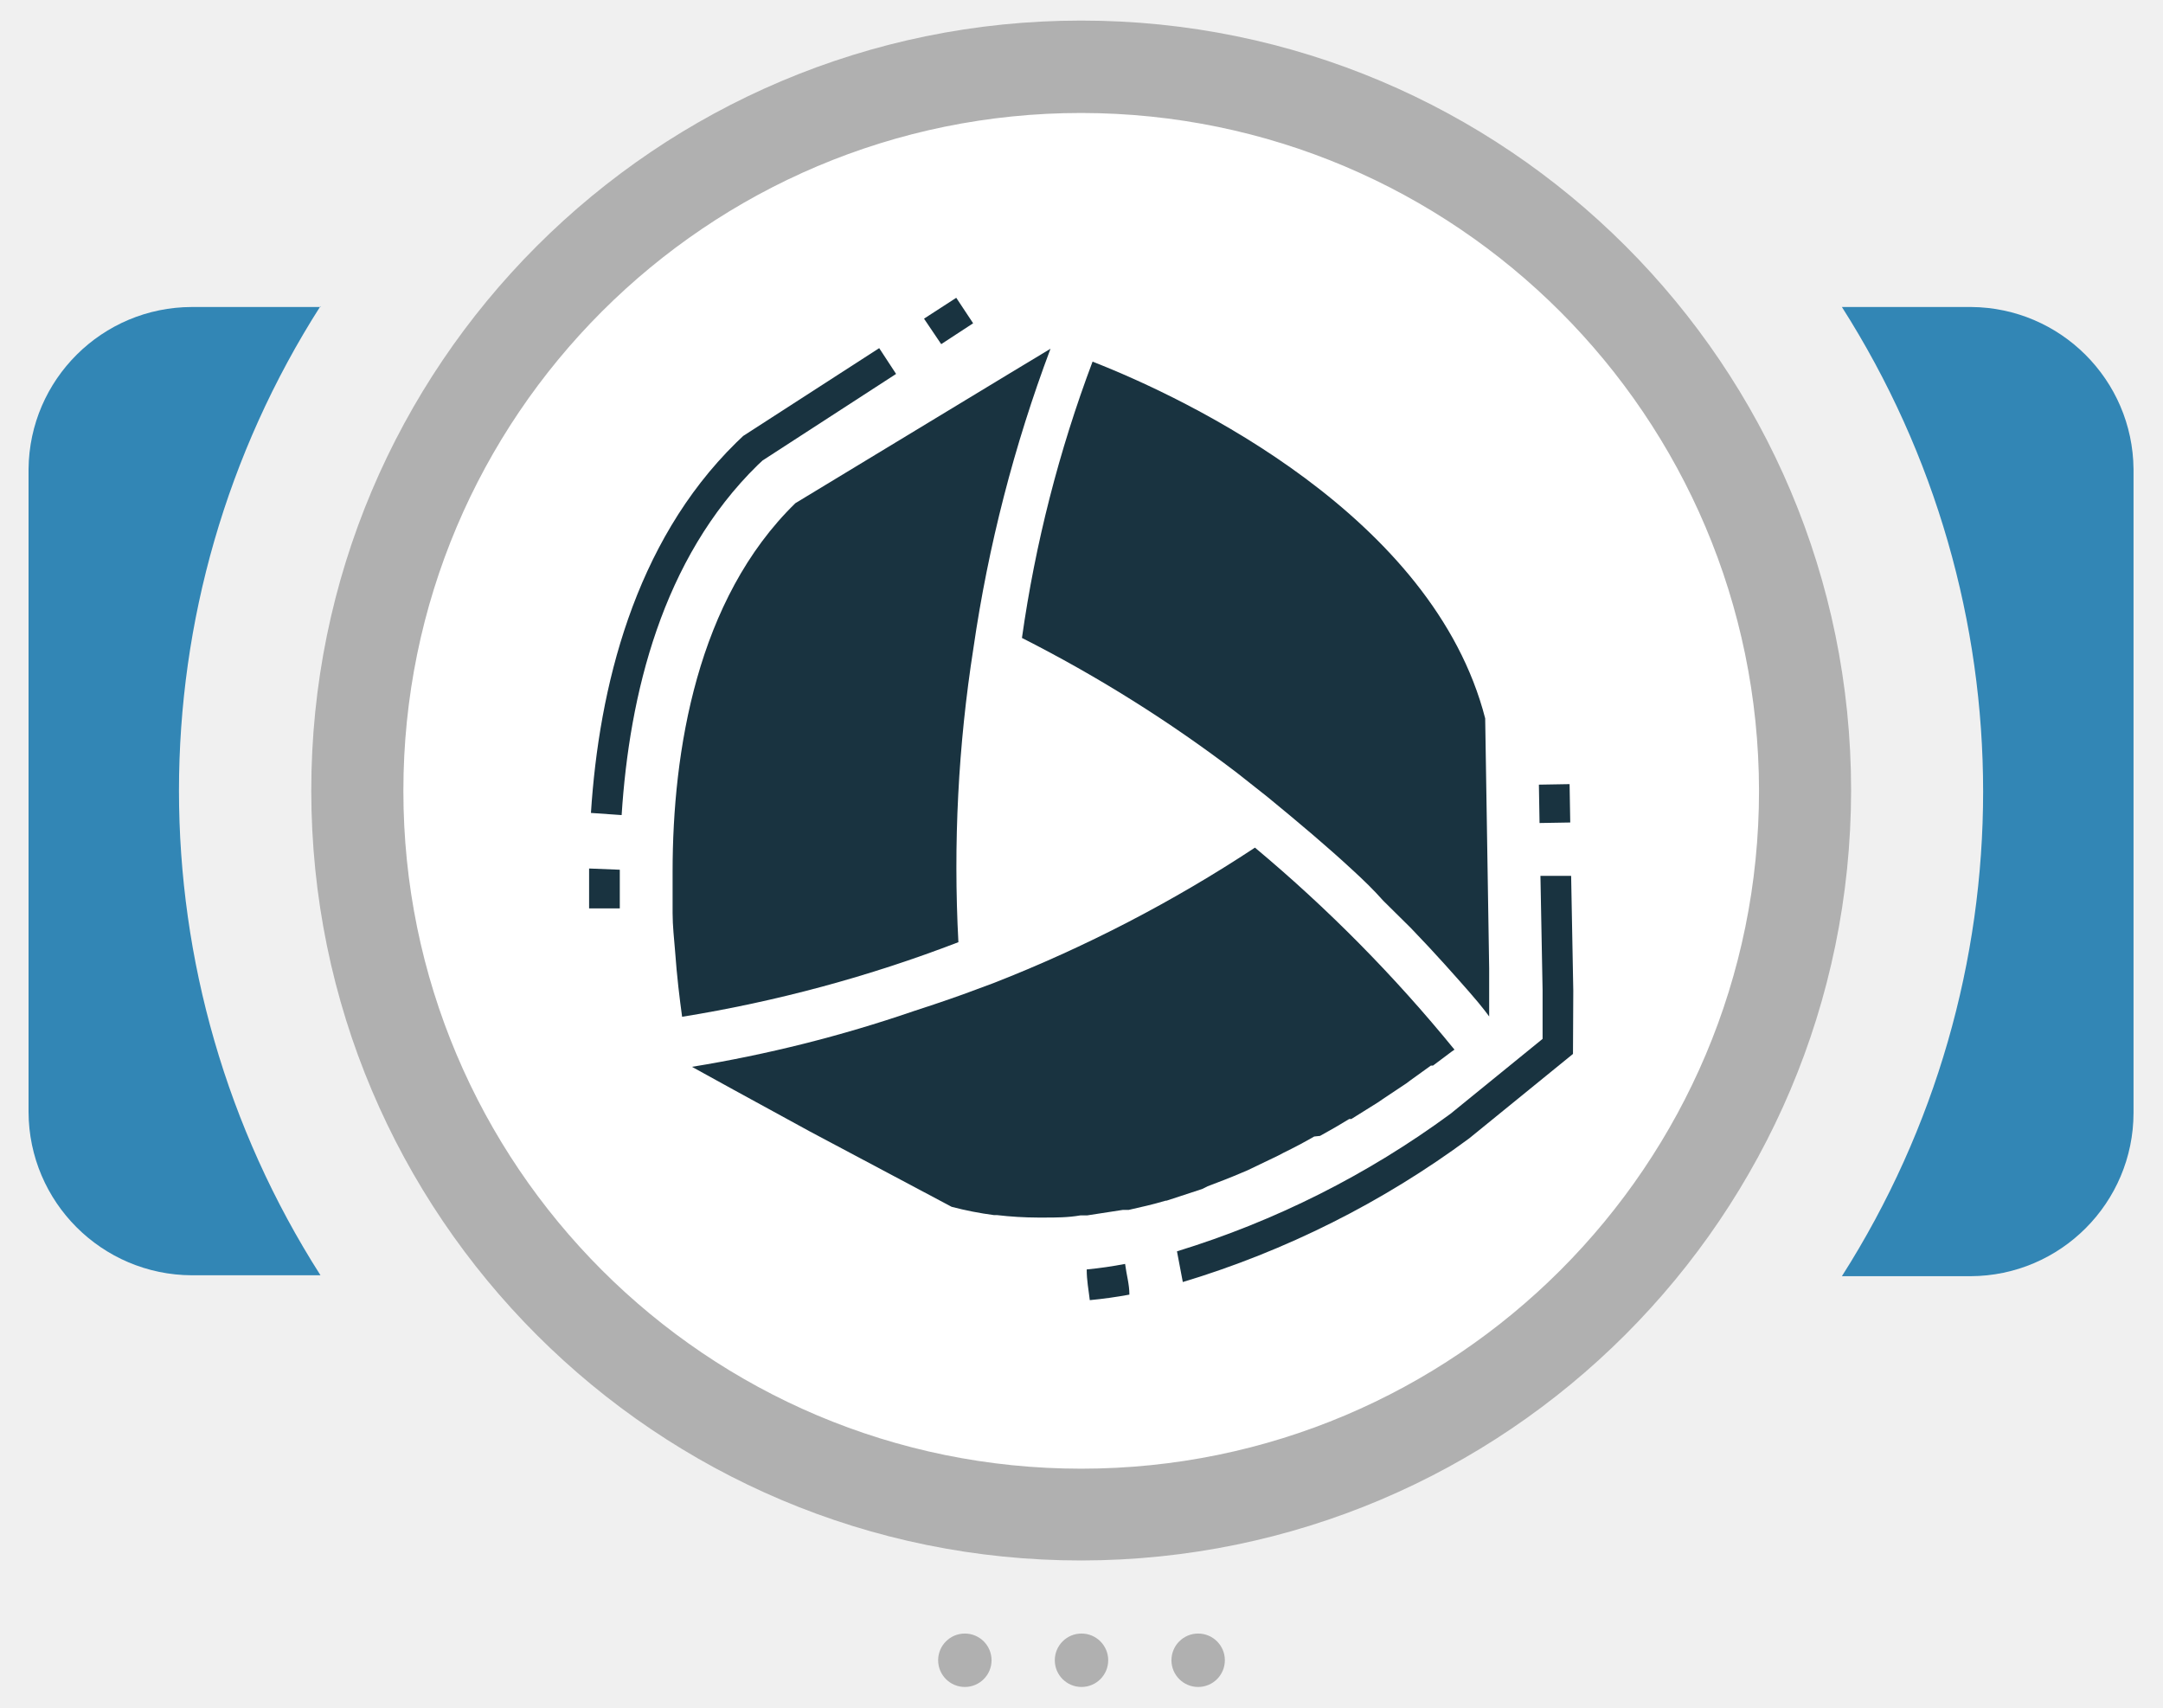
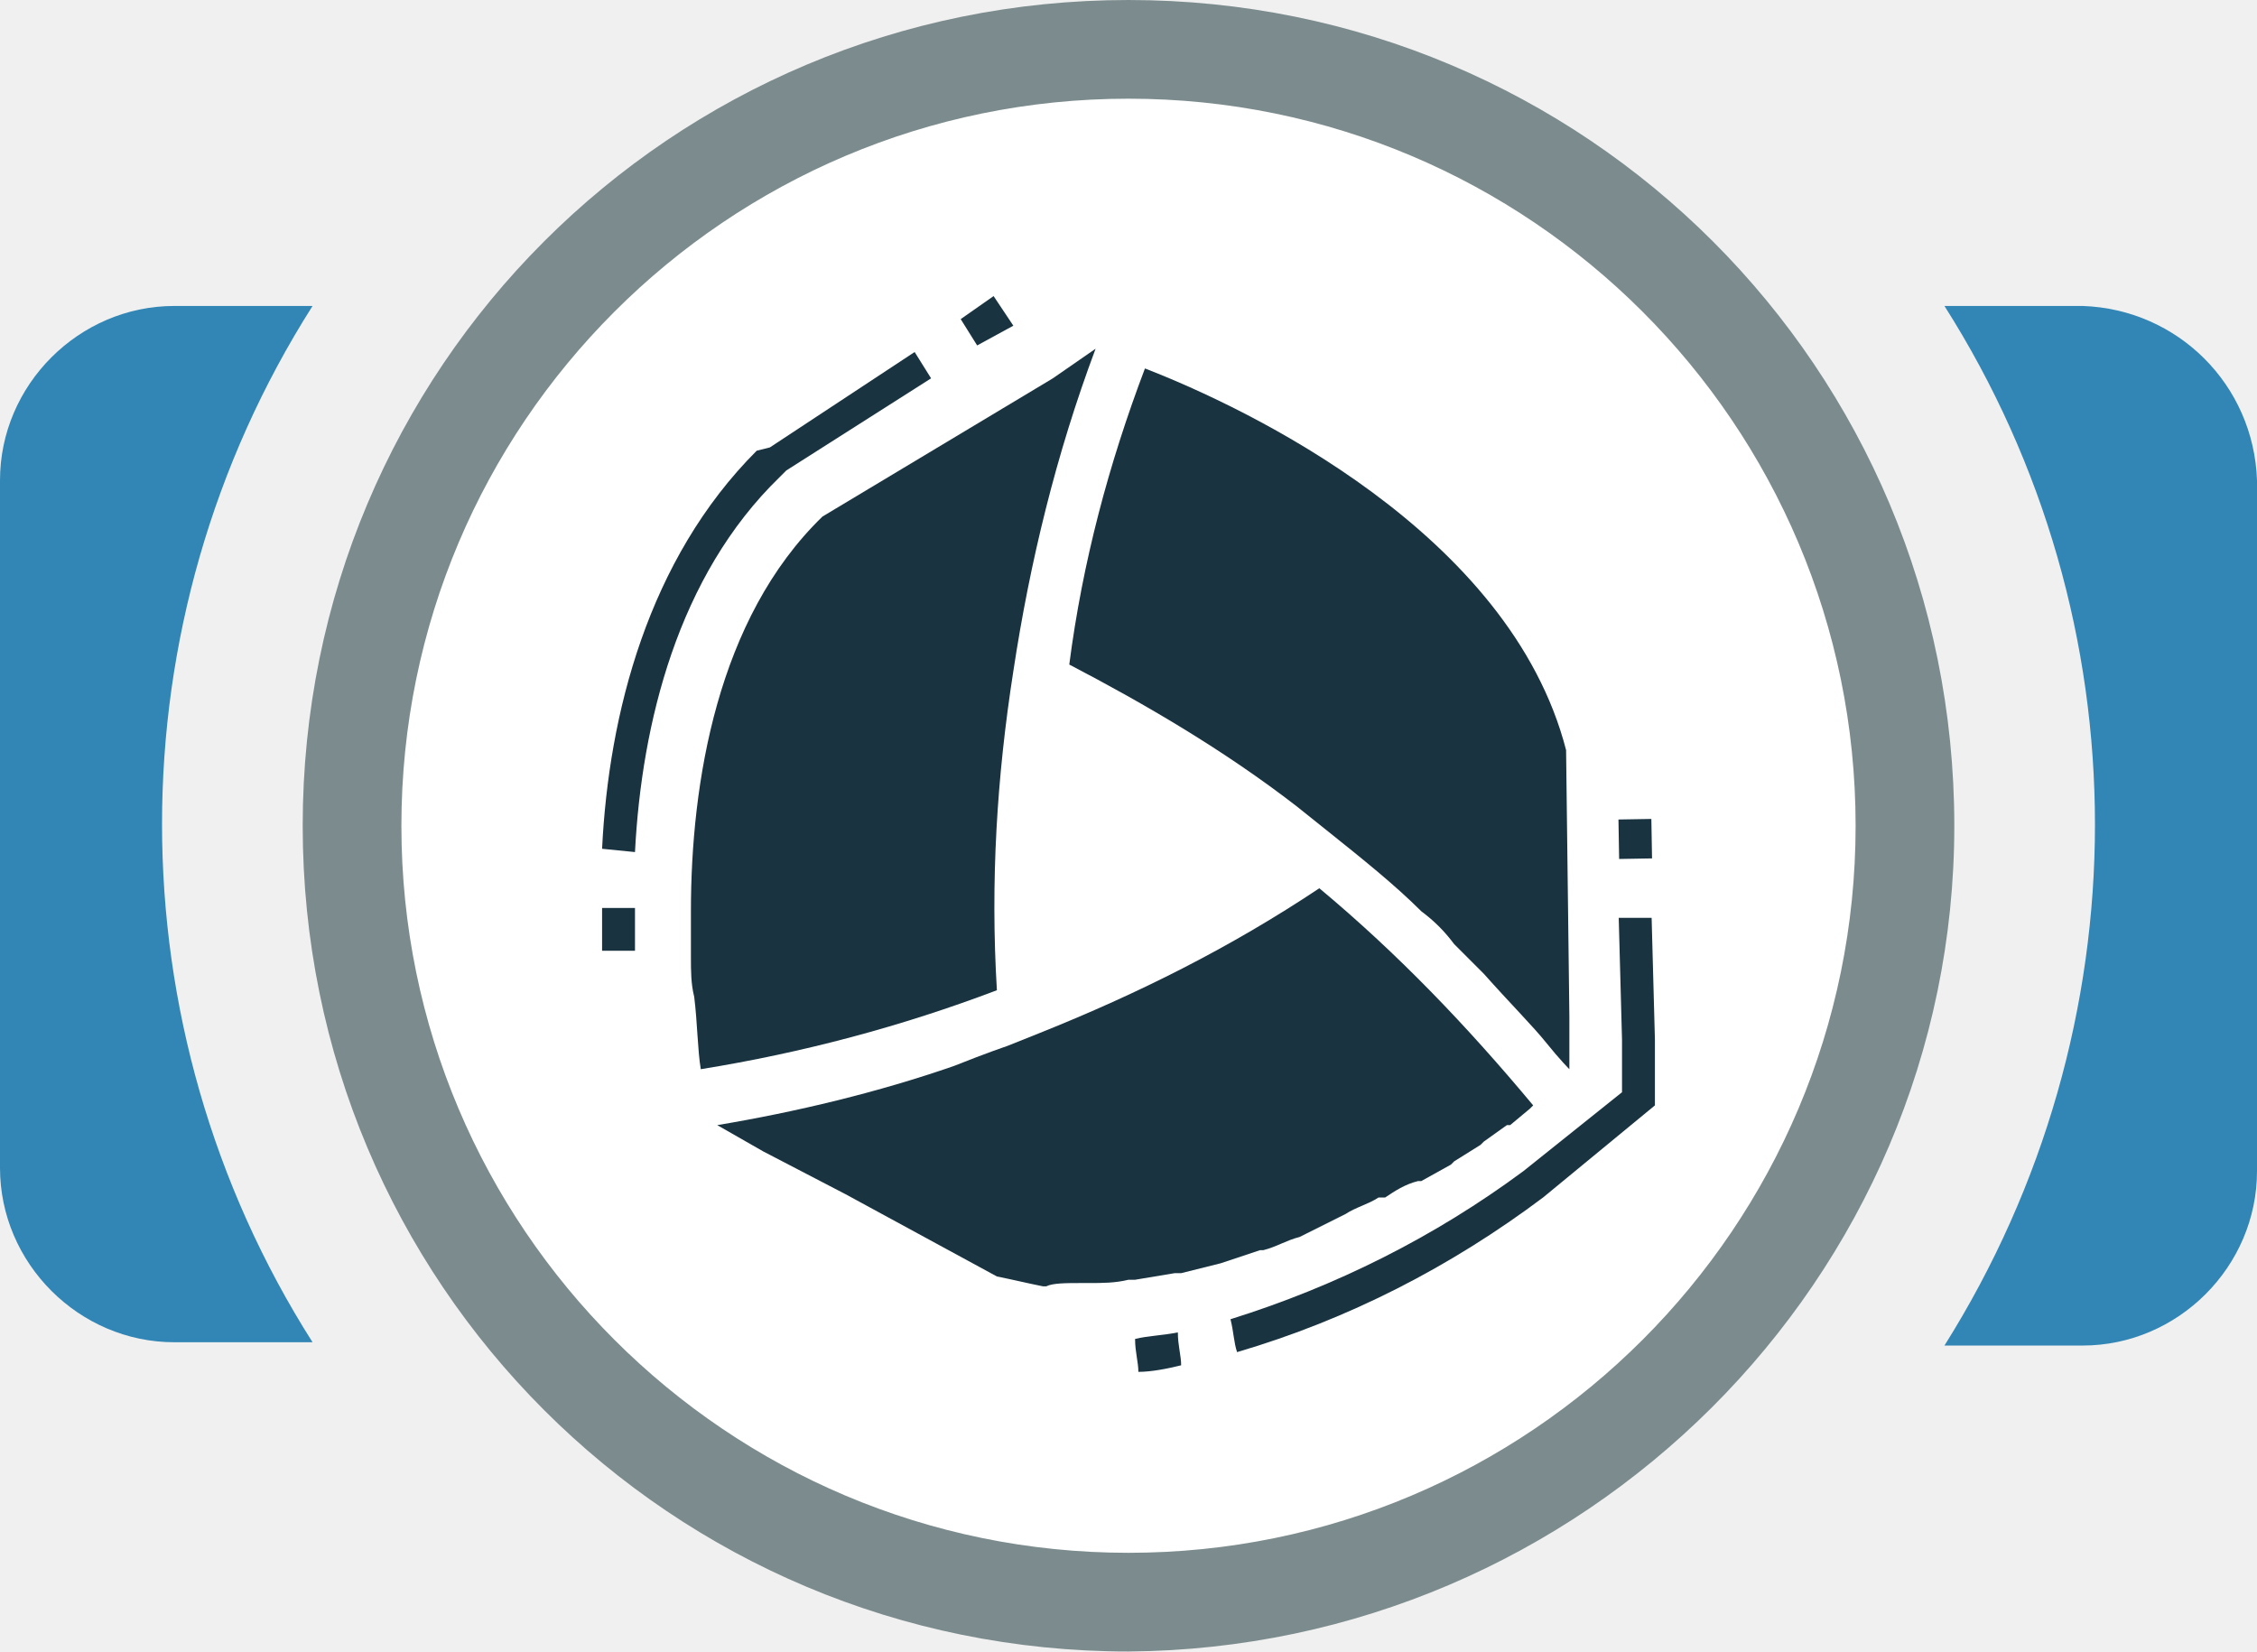
- <svg xmlns="http://www.w3.org/2000/svg" viewBox="0 0 70.46 55.63">
-   <defs>
-     <style>.cls-1{fill:#fff;}.cls-2{fill:#3286b5;}.cls-3{fill:#b0b0b0;}.cls-4{fill:#193340;}</style>
-   </defs>
-   <g id="EPS_BACK" data-name="EPS BACK">
-     <circle class="cls-1" cx="35.23" cy="25.75" r="23.72" />
-     <path class="cls-2" d="M10.44,10H6.25A5.33,5.33,0,0,0,.93,15.28V36.22a5.34,5.34,0,0,0,5.32,5.32h4.19a29.33,29.33,0,0,1,0-31.57Z" />
-     <path class="cls-2" d="M64.21,10H60a29.38,29.38,0,0,1,0,31.57h4.19a5.33,5.33,0,0,0,5.31-5.32V15.28A5.33,5.33,0,0,0,64.21,10Z" />
-     <path class="cls-3" d="M35.23,50.83A25.08,25.08,0,1,1,60.3,25.75,25.11,25.11,0,0,1,35.23,50.83Zm0-47.15A22.08,22.08,0,1,0,57.3,25.75,22.1,22.1,0,0,0,35.23,3.68Z" />
-     <circle class="cls-3" cx="31.43" cy="54.08" r="0.87" />
-     <circle class="cls-3" cx="35.23" cy="54.08" r="0.87" />
-     <circle class="cls-3" cx="39.03" cy="54.08" r="0.87" />
+ <svg xmlns="http://www.w3.org/2000/svg" version="1.1" id="Layer_1" x="0px" y="0px" viewBox="0 0 68.6 50.2" style="enable-background:new 0 0 68.6 50.2;" xml:space="preserve">
+   <style type="text/css">
+ 	.st0{fill:#FFFFFF;}
+ 	.st1{fill:#3286B5;}
+ 	.st2{fill:#7C8C8E;}
+ 	.st3{display:none;fill:#B0B0B0;}
+ 	.st4{fill:#193340;}
+ </style>
+   <g id="EPS_BACK">
+     <circle class="st0" cx="34.3" cy="25.1" r="23.7" />
+     <path class="st1" d="M9.5,9.3H5.3C2.4,9.3,0,11.7,0,14.6v20.9c0,2.9,2.4,5.3,5.3,5.3h4.2C3.4,31.2,3.4,18.9,9.5,9.3L9.5,9.3z" />
+     <path class="st1" d="M63.3,9.3h-4.2c6.1,9.6,6.1,21.9,0,31.6h4.2c2.9,0,5.3-2.4,5.3-5.3v-21C68.5,11.7,66.2,9.4,63.3,9.3z" />
+     <path class="st2" d="M34.3,50.2c-13.9,0-25.1-11.2-25.1-25.1C9.2,11.2,20.4,0,34.3,0c13.9,0,25.1,11.2,25.1,25.1c0,0,0,0,0,0   C59.4,38.9,48.1,50.1,34.3,50.2z M34.3,3c-12.2,0-22.1,9.9-22.1,22.1s9.9,22.1,22.1,22.1c12.2,0,22.1-9.9,22.1-22.1c0,0,0,0,0,0   C56.4,12.9,46.5,3,34.3,3z" />
+     <circle class="st3" cx="30.5" cy="53.4" r="0.9" />
+     <circle class="st3" cx="34.3" cy="53.4" r="0.9" />
+     <circle class="st3" cx="38.1" cy="53.4" r="0.9" />
  </g>
-   <g id="EPS_ICON" data-name="EPS ICON">
-     <path class="cls-4" d="M40.29,25.17l1,.79c1,.82,1.95,1.62,2.77,2.38.36.33.69.65,1,1l.9.89c.83.86,1.46,1.58,1.9,2.08s.65.8.65.8l0-1.56-.13-8.15C46.69,16.83,38.72,13,35.59,11.78a42.37,42.37,0,0,0-2.3,9A45.35,45.35,0,0,1,40.29,25.17Z" />
-     <path class="cls-4" d="M31.71,21.11a46.77,46.77,0,0,1,2.51-9.75l-1.31.79-7,4.24c-3.21,3.13-4,8.08-4,12q0,.7,0,1.35c0,.43.05.84.08,1.23.06.84.15,1.57.23,2.15a45.11,45.11,0,0,0,9-2.43A46,46,0,0,1,31.71,21.11Z" />
-     <path class="cls-4" d="M39.34,38.64c.37-.14.74-.28,1.11-.44l.19-.08,1-.48.17-.09c.35-.17.69-.35,1-.53L43,37c.33-.18.64-.36.95-.55l.07,0,.88-.55.13-.09.78-.52.12-.09.68-.49.07,0,.6-.45v0l.1-.07a48.31,48.31,0,0,0-6.5-6.58,45.65,45.65,0,0,1-8.51,4.41l-1,.37v0s-.63.23-1.62.55a43.87,43.87,0,0,1-7.21,1.81l1.38.76,2.47,1.35L31,39.31a11.2,11.2,0,0,0,1.38.27l.1,0a11.73,11.73,0,0,0,1.33.08H34c.4,0,.79,0,1.19-.07l.22,0,1.17-.18.19,0c.4-.09.8-.18,1.2-.3H38l1.16-.38Z" />
-     <polygon class="cls-4" points="31.7 10.53 31.15 9.7 30.1 10.38 30.66 11.21 31.7 10.53" />
-     <rect class="cls-4" x="50.14" y="25.55" width="1" height="1.25" transform="translate(-0.44 0.87) rotate(-0.98)" />
-     <path class="cls-4" d="M19.19,28.29c0,.45,0,.88,0,1.3l1,0c0-.41,0-.83,0-1.26Z" />
-     <path class="cls-4" d="M24.84,15l4.35-2.82-.55-.84L24.21,14.2l-.23.22c-3.33,3.27-4.47,8-4.73,12.06l1,.07c.25-3.91,1.31-8.35,4.44-11.41Z" />
-     <path class="cls-4" d="M51.25,32.27l-.07-3.74-1,0,.07,3.72v1.59l-3,2.44a29.8,29.8,0,0,1-8.91,4.48c.07.39.13.66.19,1a30.48,30.48,0,0,0,9.33-4.68l3.38-2.75Z" />
-     <path class="cls-4" d="M35.4,41.35c0,.37.06.65.1,1q.64-.06,1.29-.18c0-.34-.09-.62-.14-1C36.23,41.25,35.82,41.31,35.4,41.35Z" />
+   <g id="EPS_ICON">
+     <path class="st4" d="M39.4,24.5l1,0.8c1,0.8,2,1.6,2.8,2.4c0.4,0.3,0.7,0.6,1,1l0.9,0.9c0.8,0.9,1.5,1.6,1.9,2.1   c0.4,0.5,0.7,0.8,0.7,0.8v-1.6l-0.1-8.1c-1.7-6.6-9.7-10.4-12.8-11.6c-1.1,2.9-1.9,5.9-2.3,9C34.8,21.4,37.2,22.8,39.4,24.5z" />
+     <path class="st4" d="M30.8,20.4c0.5-3.3,1.3-6.6,2.5-9.8L32,11.5l-7,4.2c-3.2,3.1-4,8.1-4,12c0,0.5,0,0.9,0,1.4   c0,0.4,0,0.8,0.1,1.2c0.1,0.8,0.1,1.6,0.2,2.2c3.1-0.5,6.1-1.3,9-2.4C30.1,26.8,30.3,23.6,30.8,20.4z" />
+     <path class="st4" d="M38.4,38c0.4-0.1,0.7-0.3,1.1-0.4l0.2-0.1l1-0.5l0.2-0.1c0.3-0.2,0.7-0.3,1-0.5l0.2,0c0.3-0.2,0.6-0.4,1-0.5   h0.1l0.9-0.5l0.1-0.1l0.8-0.5l0.1-0.1l0.7-0.5h0.1l0.6-0.5l0,0l0.1-0.1c-2-2.4-4.1-4.6-6.5-6.6c-2.7,1.8-5.5,3.2-8.5,4.4l-1,0.4   l0,0c0,0-0.6,0.2-1.6,0.6c-2.3,0.8-4.8,1.4-7.2,1.8l1.4,0.8l2.5,1.3l4.6,2.5c0.5,0.1,0.9,0.2,1.4,0.3h0.1C32,39,32.4,39,32.9,39   h0.2c0.4,0,0.8,0,1.2-0.1h0.2l1.2-0.2h0.2c0.4-0.1,0.8-0.2,1.2-0.3h0l1.2-0.4L38.4,38z" />
+     <polygon class="st4" points="30.8,9.9 30.2,9 29.2,9.7 29.7,10.5  " />
+     <rect x="49.2" y="24.9" transform="matrix(0.9999 -1.710339e-02 1.710339e-02 0.9999 -0.429 0.8539)" class="st4" width="1" height="1.2" />
+     <path class="st4" d="M18.3,27.6c0,0.5,0,0.9,0,1.3h1c0-0.4,0-0.8,0-1.3L18.3,27.6z" />
+     <path class="st4" d="M23.9,14.3l4.4-2.8l-0.5-0.8l-4.4,2.9L23,13.7c-3.3,3.3-4.5,8-4.7,12.1l1,0.1c0.2-3.9,1.3-8.4,4.4-11.4   L23.9,14.3z" />
+     <path class="st4" d="M50.3,31.6l-0.1-3.7h-1l0.1,3.7v1.6l-3,2.4c-2.7,2-5.7,3.5-8.9,4.5c0.1,0.4,0.1,0.7,0.2,1   c3.4-1,6.5-2.6,9.3-4.7l3.4-2.8L50.3,31.6z" />
+     <path class="st4" d="M34.5,40.7c0,0.4,0.1,0.7,0.1,1c0.4,0,0.9-0.1,1.3-0.2c0-0.3-0.1-0.6-0.1-1C35.3,40.6,34.9,40.6,34.5,40.7z" />
  </g>
</svg>
